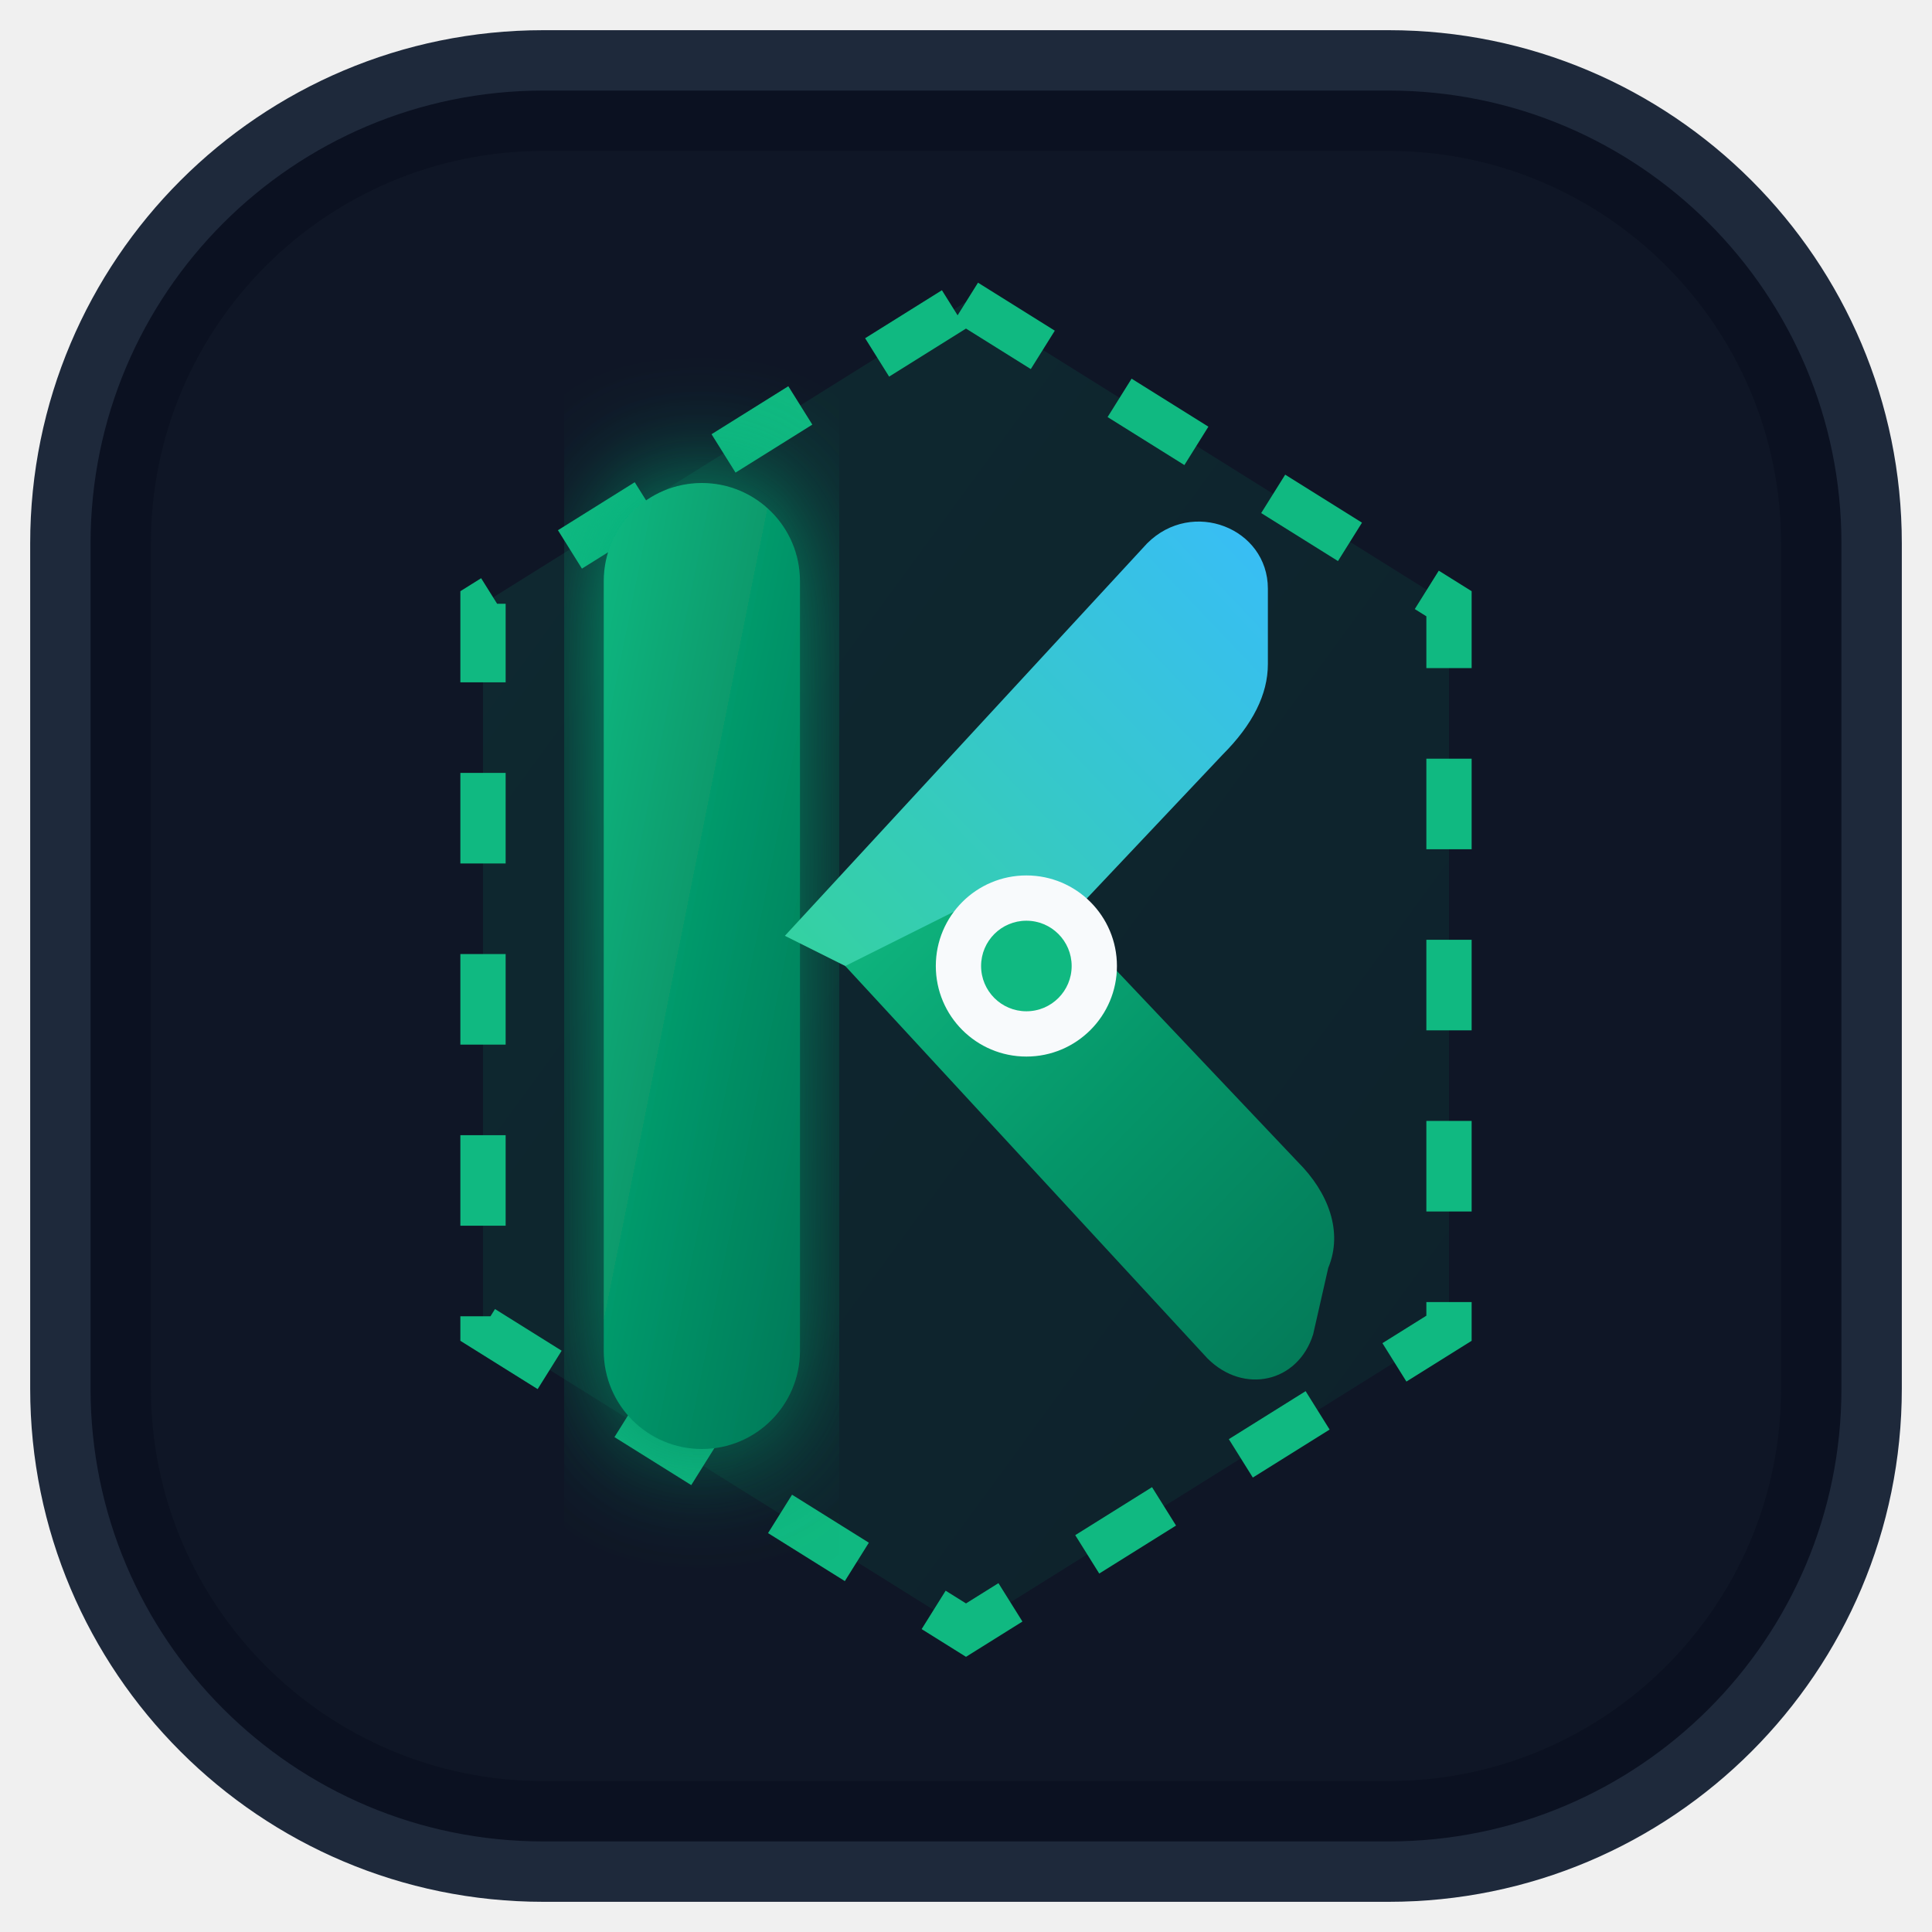
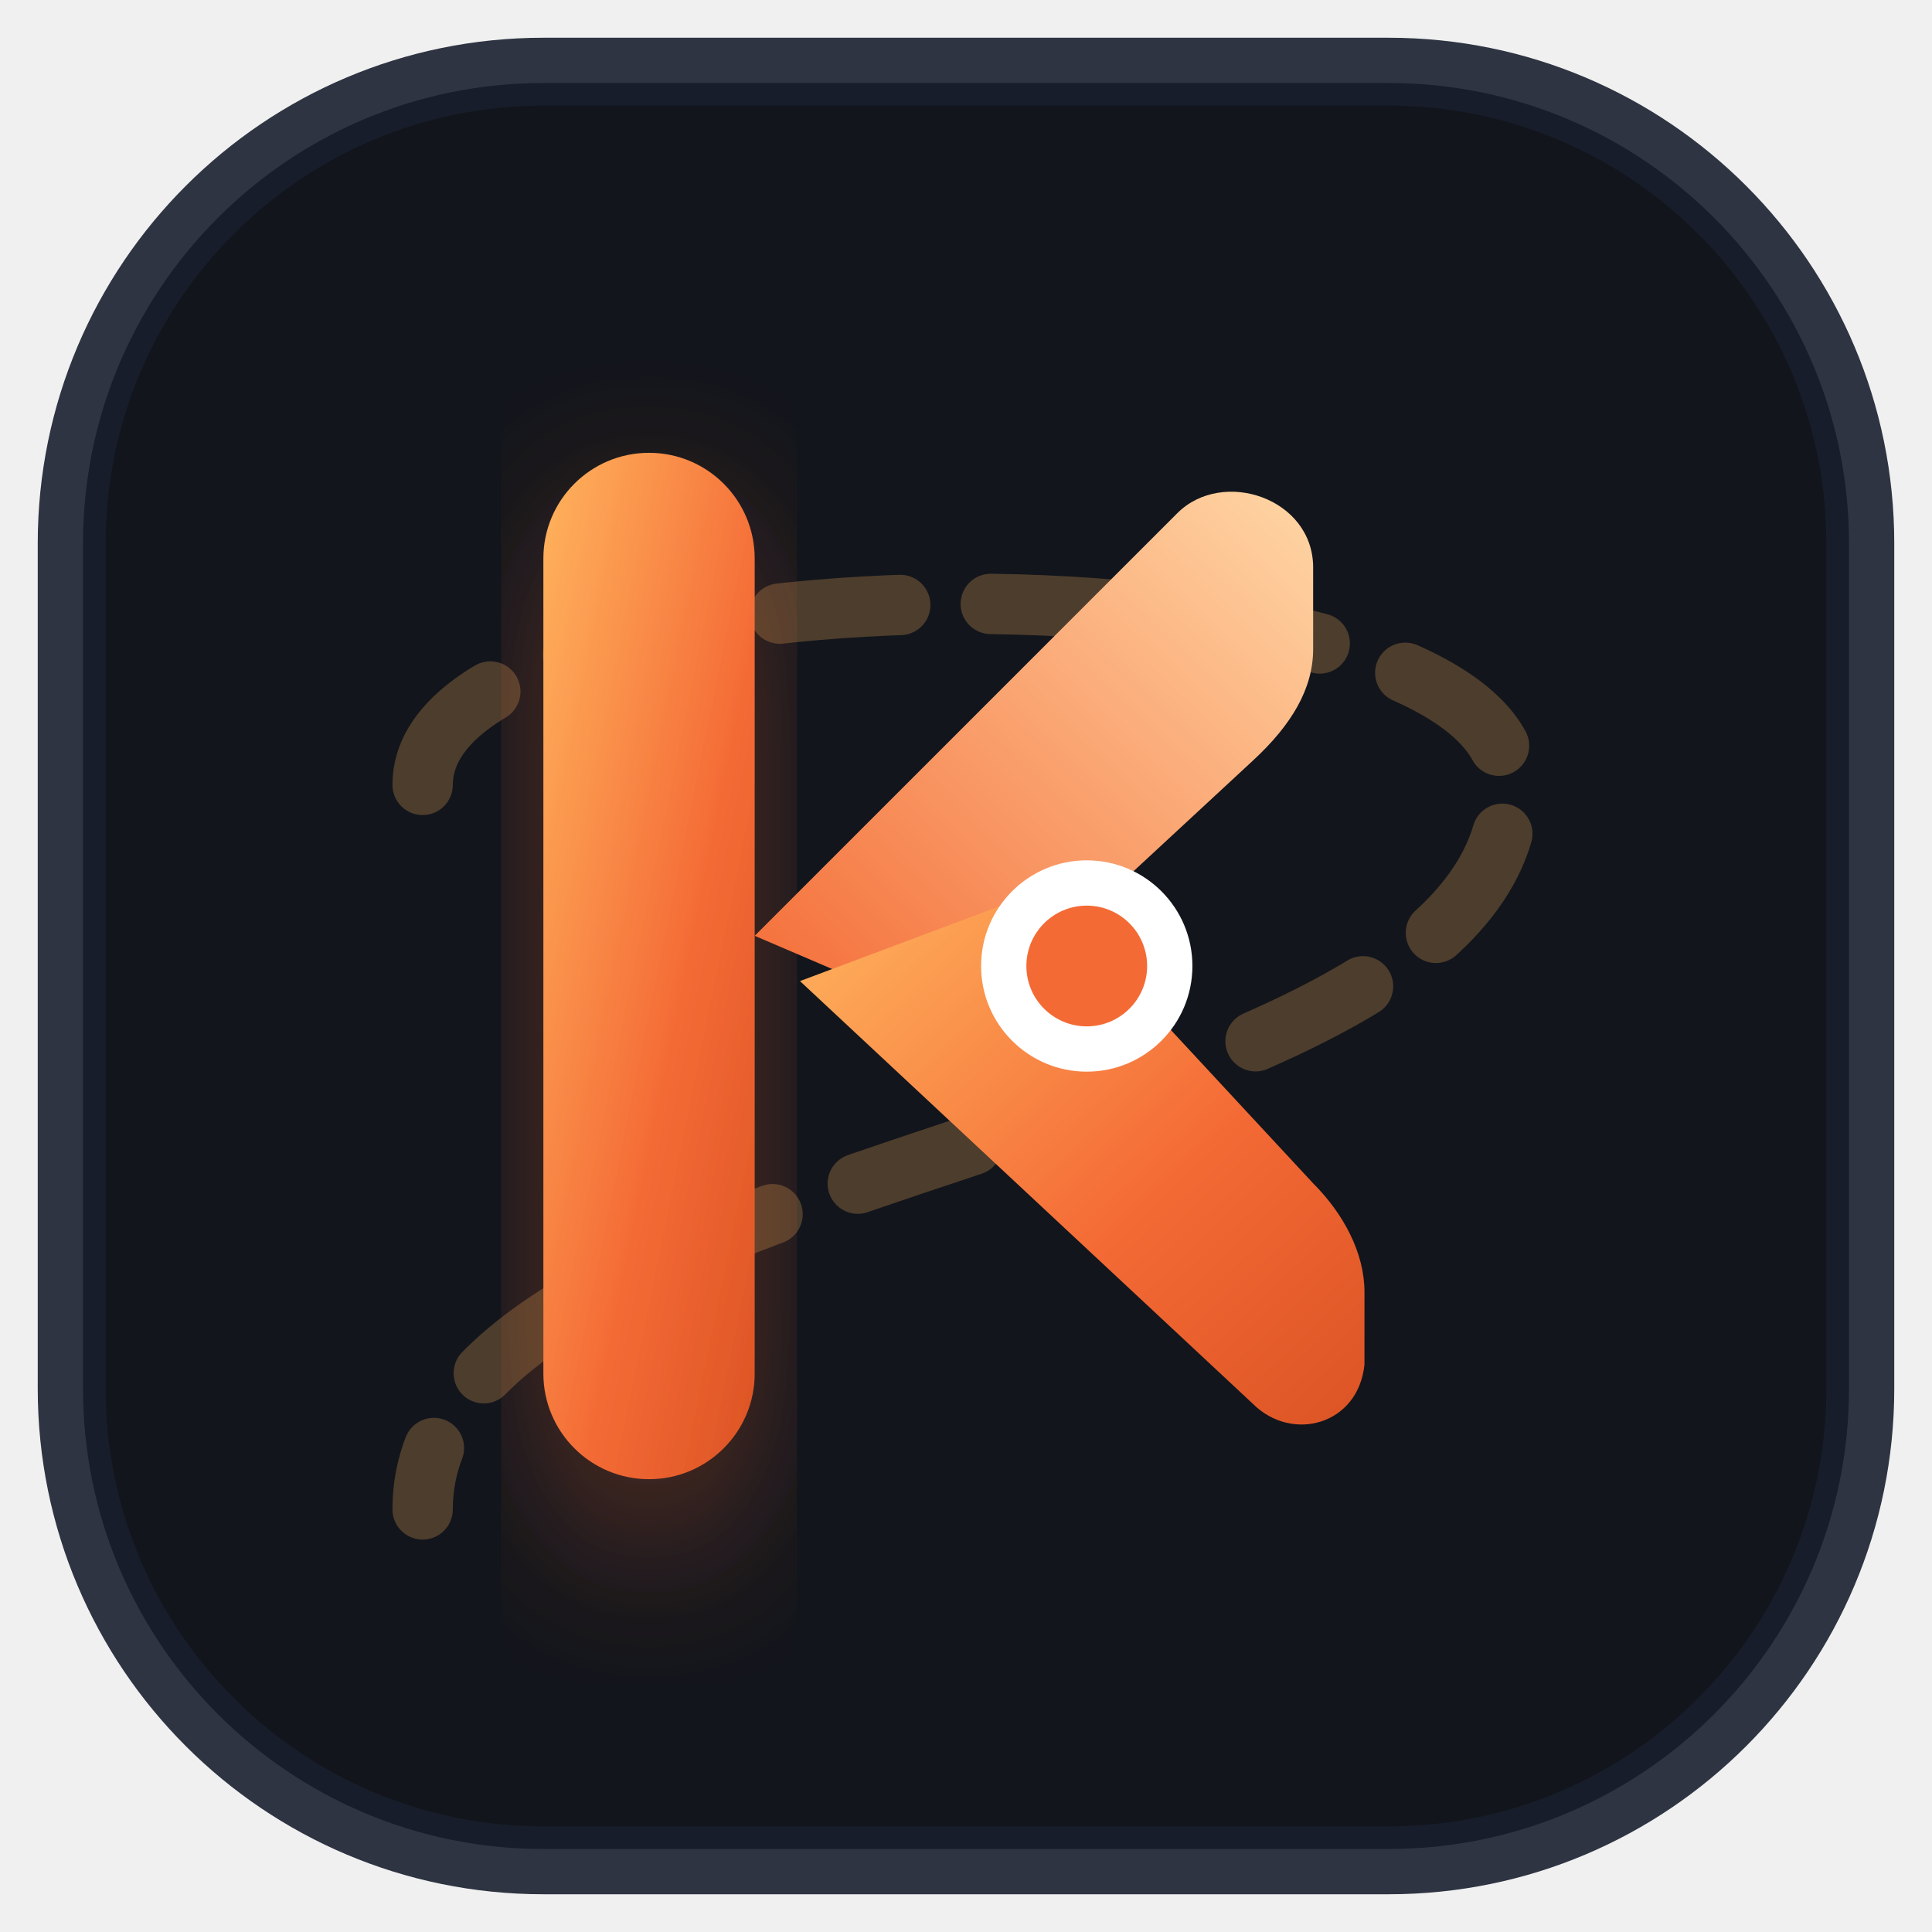
<svg xmlns="http://www.w3.org/2000/svg" viewBox="0 0 64 64" width="64" height="64" fill="none">
  <defs>
-     <linearGradient id="kb-grad" x1="0%" y1="0%" x2="100%" y2="100%">
-       <stop offset="0%" stop-color="#10B981" />
-       <stop offset="50%" stop-color="#059669" />
-       <stop offset="100%" stop-color="#047857" />
+     <linearGradient id="kb-orange-grad" x1="0%" y1="0%" x2="100%" y2="100%">
+       <stop offset="0%" stop-color="#FFB45E" />
+       <stop offset="60%" stop-color="#F46A35" />
+       <stop offset="100%" stop-color="#DC5425" />
    </linearGradient>
-     <linearGradient id="kb-accent" x1="0%" y1="100%" x2="100%" y2="0%">
-       <stop offset="0%" stop-color="#34D399" />
-       <stop offset="100%" stop-color="#38BDF8" />
+     <linearGradient id="kb-accent-glow" x1="0%" y1="100%" x2="100%" y2="0%">
+       <stop offset="0%" stop-color="#F46A35" />
+       <stop offset="100%" stop-color="#FFD6A5" />
    </linearGradient>
-     <filter id="kb-glow" x="-20%" y="-20%" width="140%" height="140%">
-       <feGaussianBlur stdDeviation="2" result="blur" />
-       <feComposite in="SourceGraphic" in2="blur" operator="over" />
+     <filter id="kb-shadow" x="-20%" y="-20%" width="140%" height="140%">
+       <feDropShadow dx="0" dy="2" stdDeviation="3" flood-color="#F46A35" flood-opacity="0.35" />
    </filter>
  </defs>
-   <rect x="2" y="2" width="60" height="60" rx="16" fill="#0B1121" stroke="#1E293B" stroke-width="2" />
-   <rect x="5" y="5" width="54" height="54" rx="13" fill="#111827" fill-opacity="0.8" />
-   <path d="M32 10 L48 20 L48 44 L32 54 L16 44 L16 20 Z" fill="url(#kb-grad)" fill-opacity="0.12" stroke="#10B981" stroke-width="1.5" stroke-dasharray="3 3" />
-   <rect x="20" y="16" width="6.5" height="32" rx="3.25" fill="url(#kb-grad)" filter="url(#kb-glow)" />
-   <path d="M26 31 L38 18 C39.5 16.5 42 17.5 42 19.5 L42 22 C42 23 41.5 24 40.5 25 L32 34 Z" fill="url(#kb-accent)" />
-   <path d="M28 32 L40 45 C41.2 46.2 43 45.8 43.5 44.2 L44 42 C44.5 40.8 44 39.5 43 38.5 L34 29 Z" fill="url(#kb-grad)" />
-   <circle cx="34" cy="32" r="3" fill="#F8FAFC" />
-   <circle cx="34" cy="32" r="1.5" fill="#10B981" />
+   <rect x="2" y="2" width="60" height="60" rx="16" fill="#171D2A" stroke="#2E3442" stroke-width="1.5" />
+   <rect x="3.5" y="3.5" width="57" height="57" rx="14.5" fill="#12141B" fill-opacity="0.9" />
+   <path d="M14 26 C14 18, 50 18, 50 26 C50 38, 14 38, 14 50" stroke="#FFB45E" stroke-opacity="0.25" stroke-width="2" stroke-linecap="round" stroke-dasharray="4 3" />
+   <rect x="18" y="15" width="7" height="34" rx="3.5" fill="url(#kb-orange-grad)" filter="url(#kb-shadow)" />
+   <path d="M25 31 L39 17 C40.5 15.5 43.5 16.5 43.5 18.8 L43.5 21.5 C43.5 22.8 42.8 24 41.5 25.2 L32 34 Z" fill="url(#kb-accent-glow)" />
+   <path d="M26.5 32.5 L41.5 46.5 C42.8 47.8 45 47.2 45.2 45.2 L45.2 42.8 C45.2 41.5 44.5 40.2 43.5 39.2 L34.5 29.5 Z" fill="url(#kb-orange-grad)" />
+   <circle cx="36" cy="32" r="3.5" fill="#FFFFFF" />
+   <circle cx="36" cy="32" r="2" fill="#F46A35" />
</svg>
